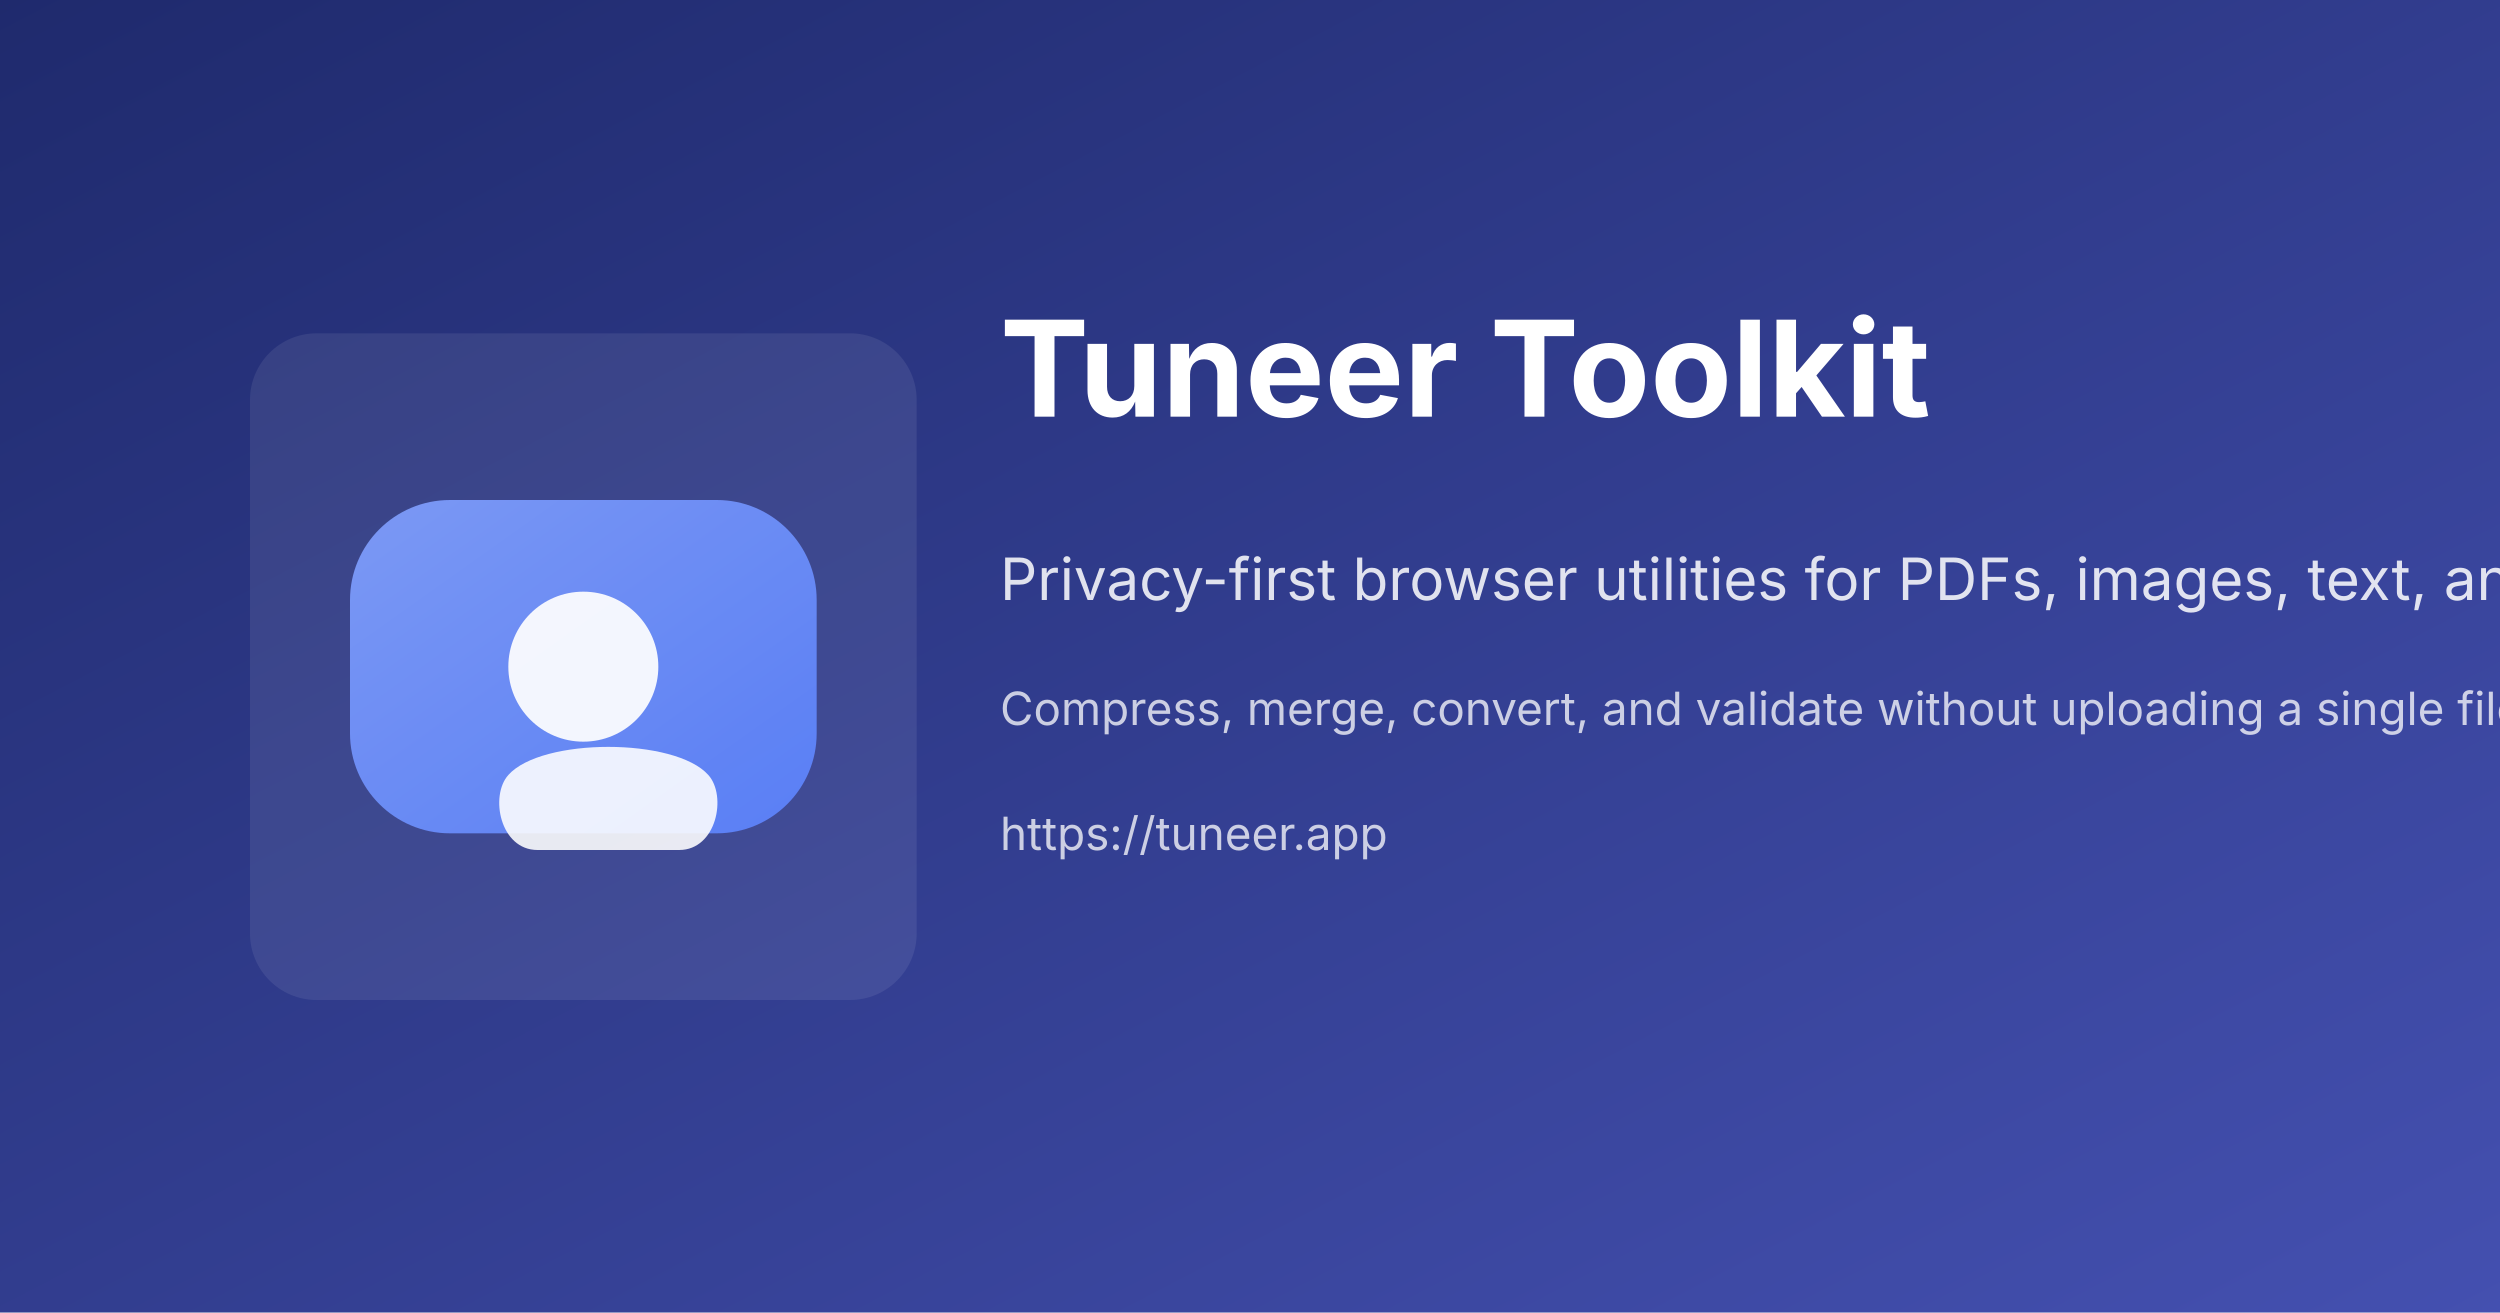
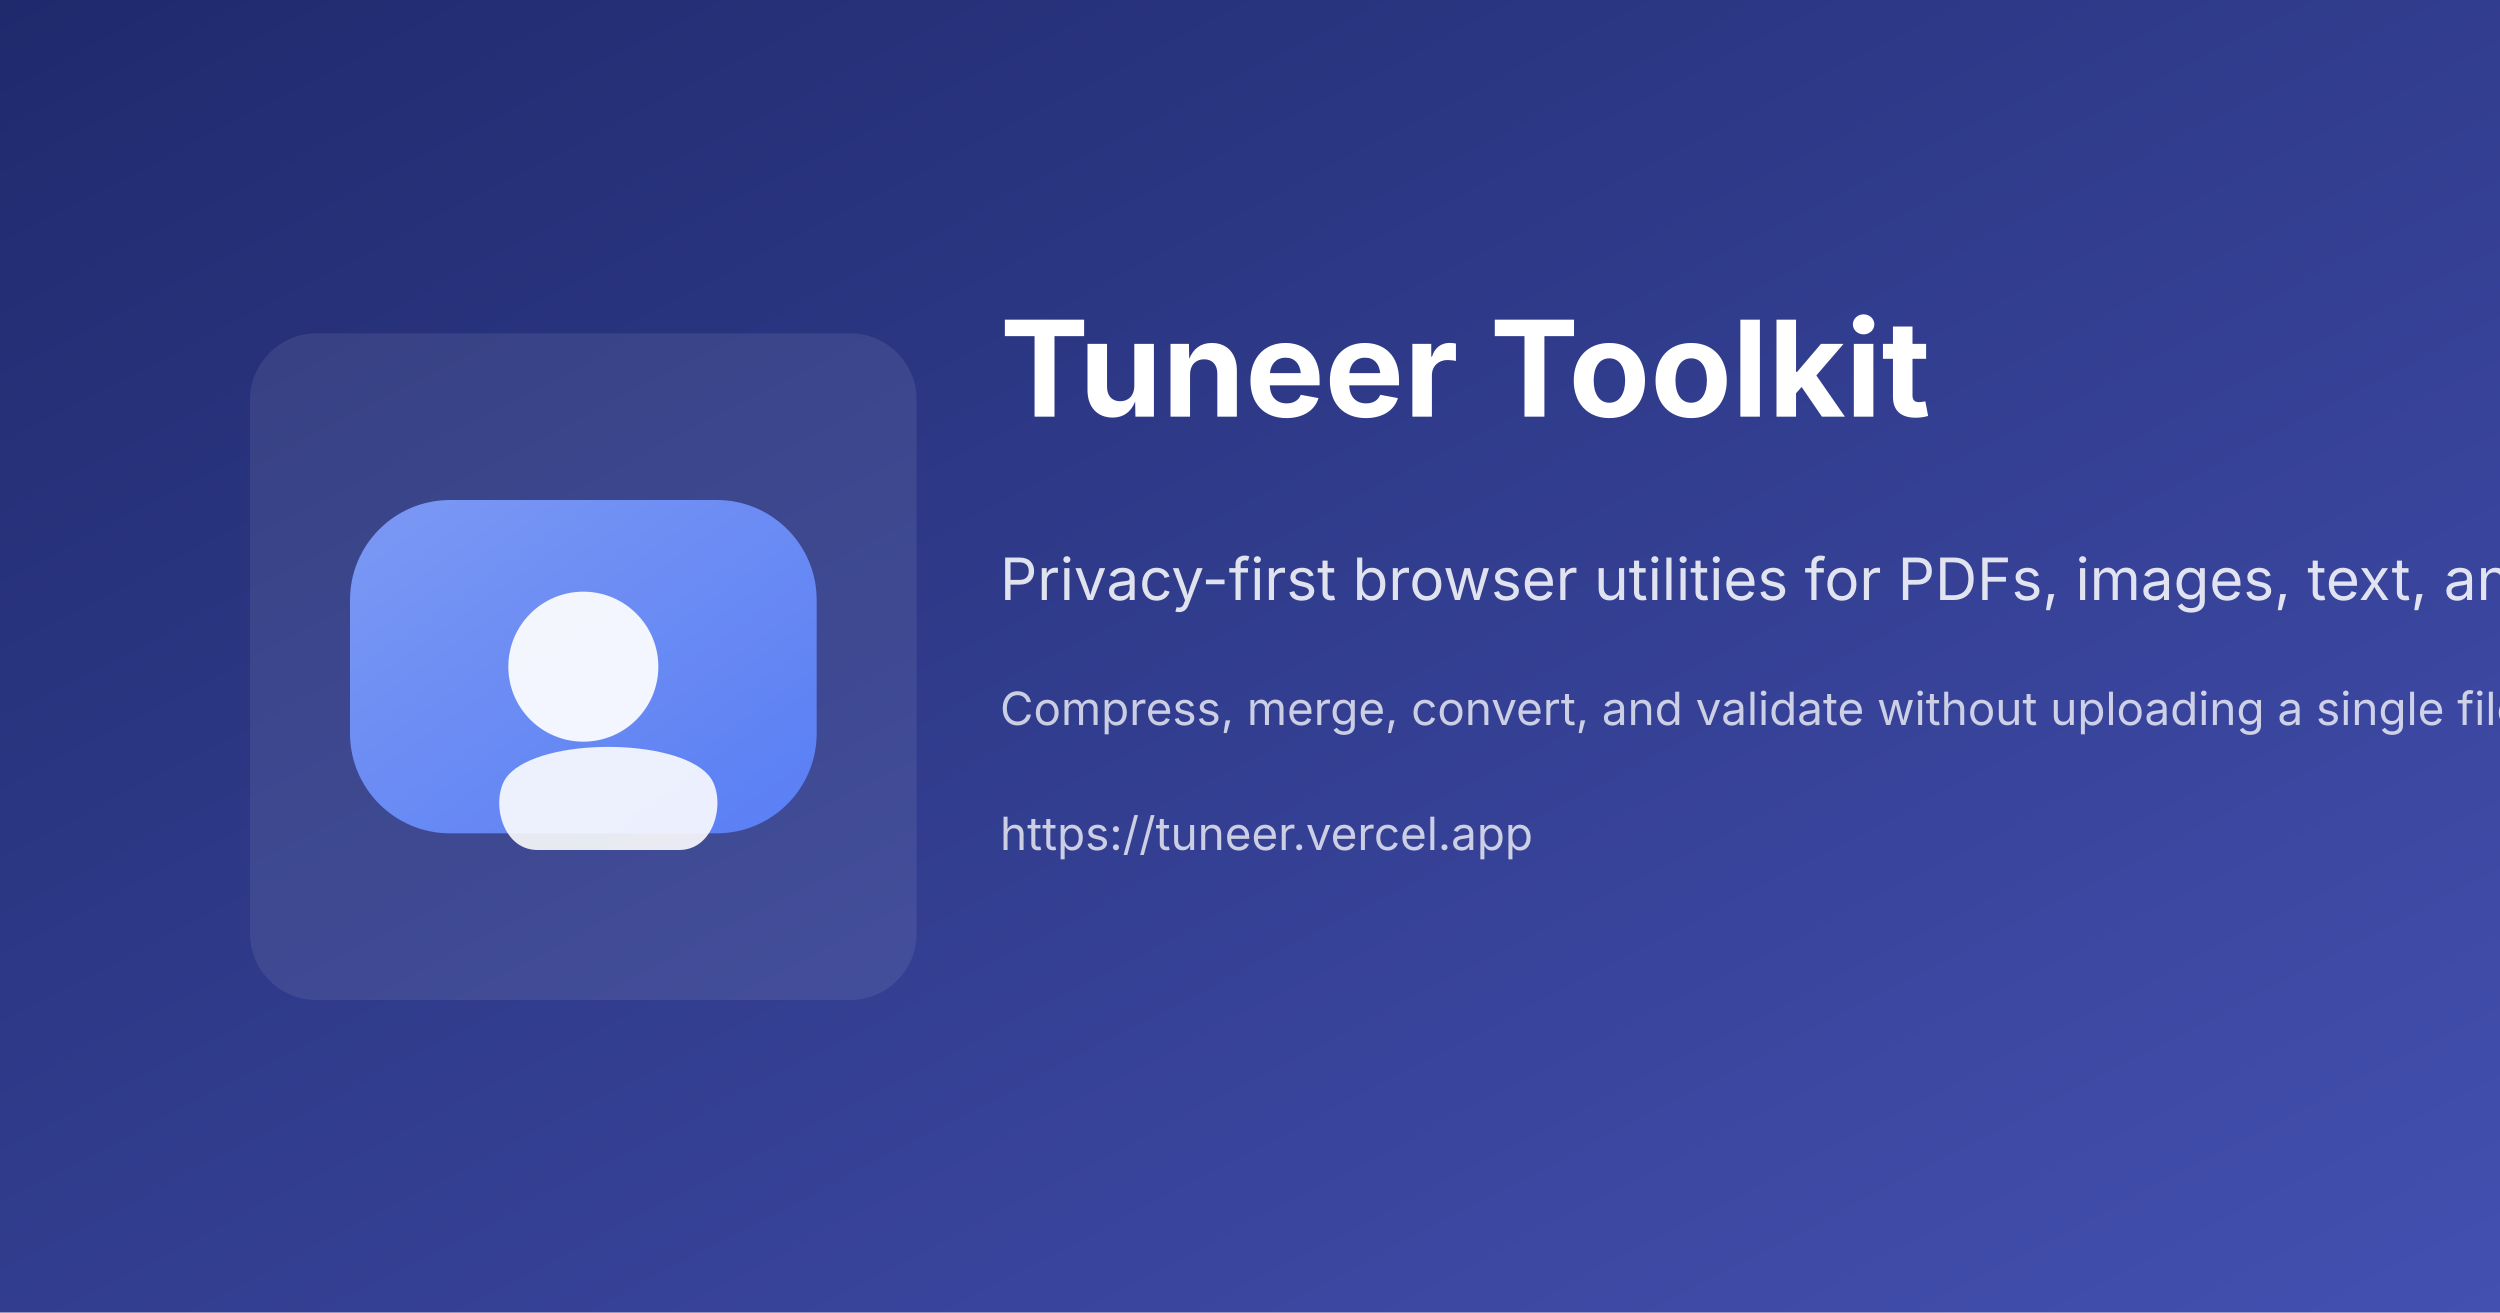
<svg xmlns="http://www.w3.org/2000/svg" viewBox="0 0 1200 630">
  <defs>
    <linearGradient id="bg" x1="0" y1="0" x2="1" y2="1">
      <stop offset="0%" stop-color="#1f2a6d" />
      <stop offset="100%" stop-color="#4450b0" />
    </linearGradient>
    <linearGradient id="accent" x1="0" y1="0" x2="1" y2="1">
      <stop offset="0%" stop-color="#82a1ff" />
      <stop offset="100%" stop-color="#5c84ff" />
    </linearGradient>
  </defs>
  <rect width="1200" height="630" fill="url(#bg)" />
  <g transform="translate(120, 160)">
    <rect x="0" y="0" width="320" height="320" rx="32" fill="rgba(255,255,255,0.08)" />
    <path d="M96 80h128c26.5 0 48 21.5 48 48v64c0 26.5-21.5 48-48 48H96c-26.5 0-48-21.5-48-48v-64c0-26.5 21.5-48 48-48z" fill="url(#accent)" opacity="0.9" />
    <circle cx="160" cy="160" r="36" fill="#ffffff" opacity="0.92" />
    <path d="M124 212c16-18 80-18 96 0 9 10 4 36-14 36h-68c-18 0-23-26-14-36z" fill="#ffffff" opacity="0.88" />
  </g>
  <g transform="translate(480, 200)" fill="#ffffff">
    <text font-family="Inter, 'Segoe UI', sans-serif" font-size="64" font-weight="700">Tuneer Toolkit</text>
    <text y="88" font-family="Inter, 'Segoe UI', sans-serif" font-size="28" opacity="0.85">
      Privacy-first browser utilities for PDFs, images, text, and identity workflows.
    </text>
    <text y="148" font-family="Inter, 'Segoe UI', sans-serif" font-size="22" opacity="0.75">
      Compress, merge, convert, and validate without uploading a single file.
    </text>
    <text y="208" font-family="Inter, 'Segoe UI', sans-serif" font-size="22" opacity="0.75">
-       https://tuneer.app
+       https://tuneer.vercel.app
    </text>
  </g>
</svg>
